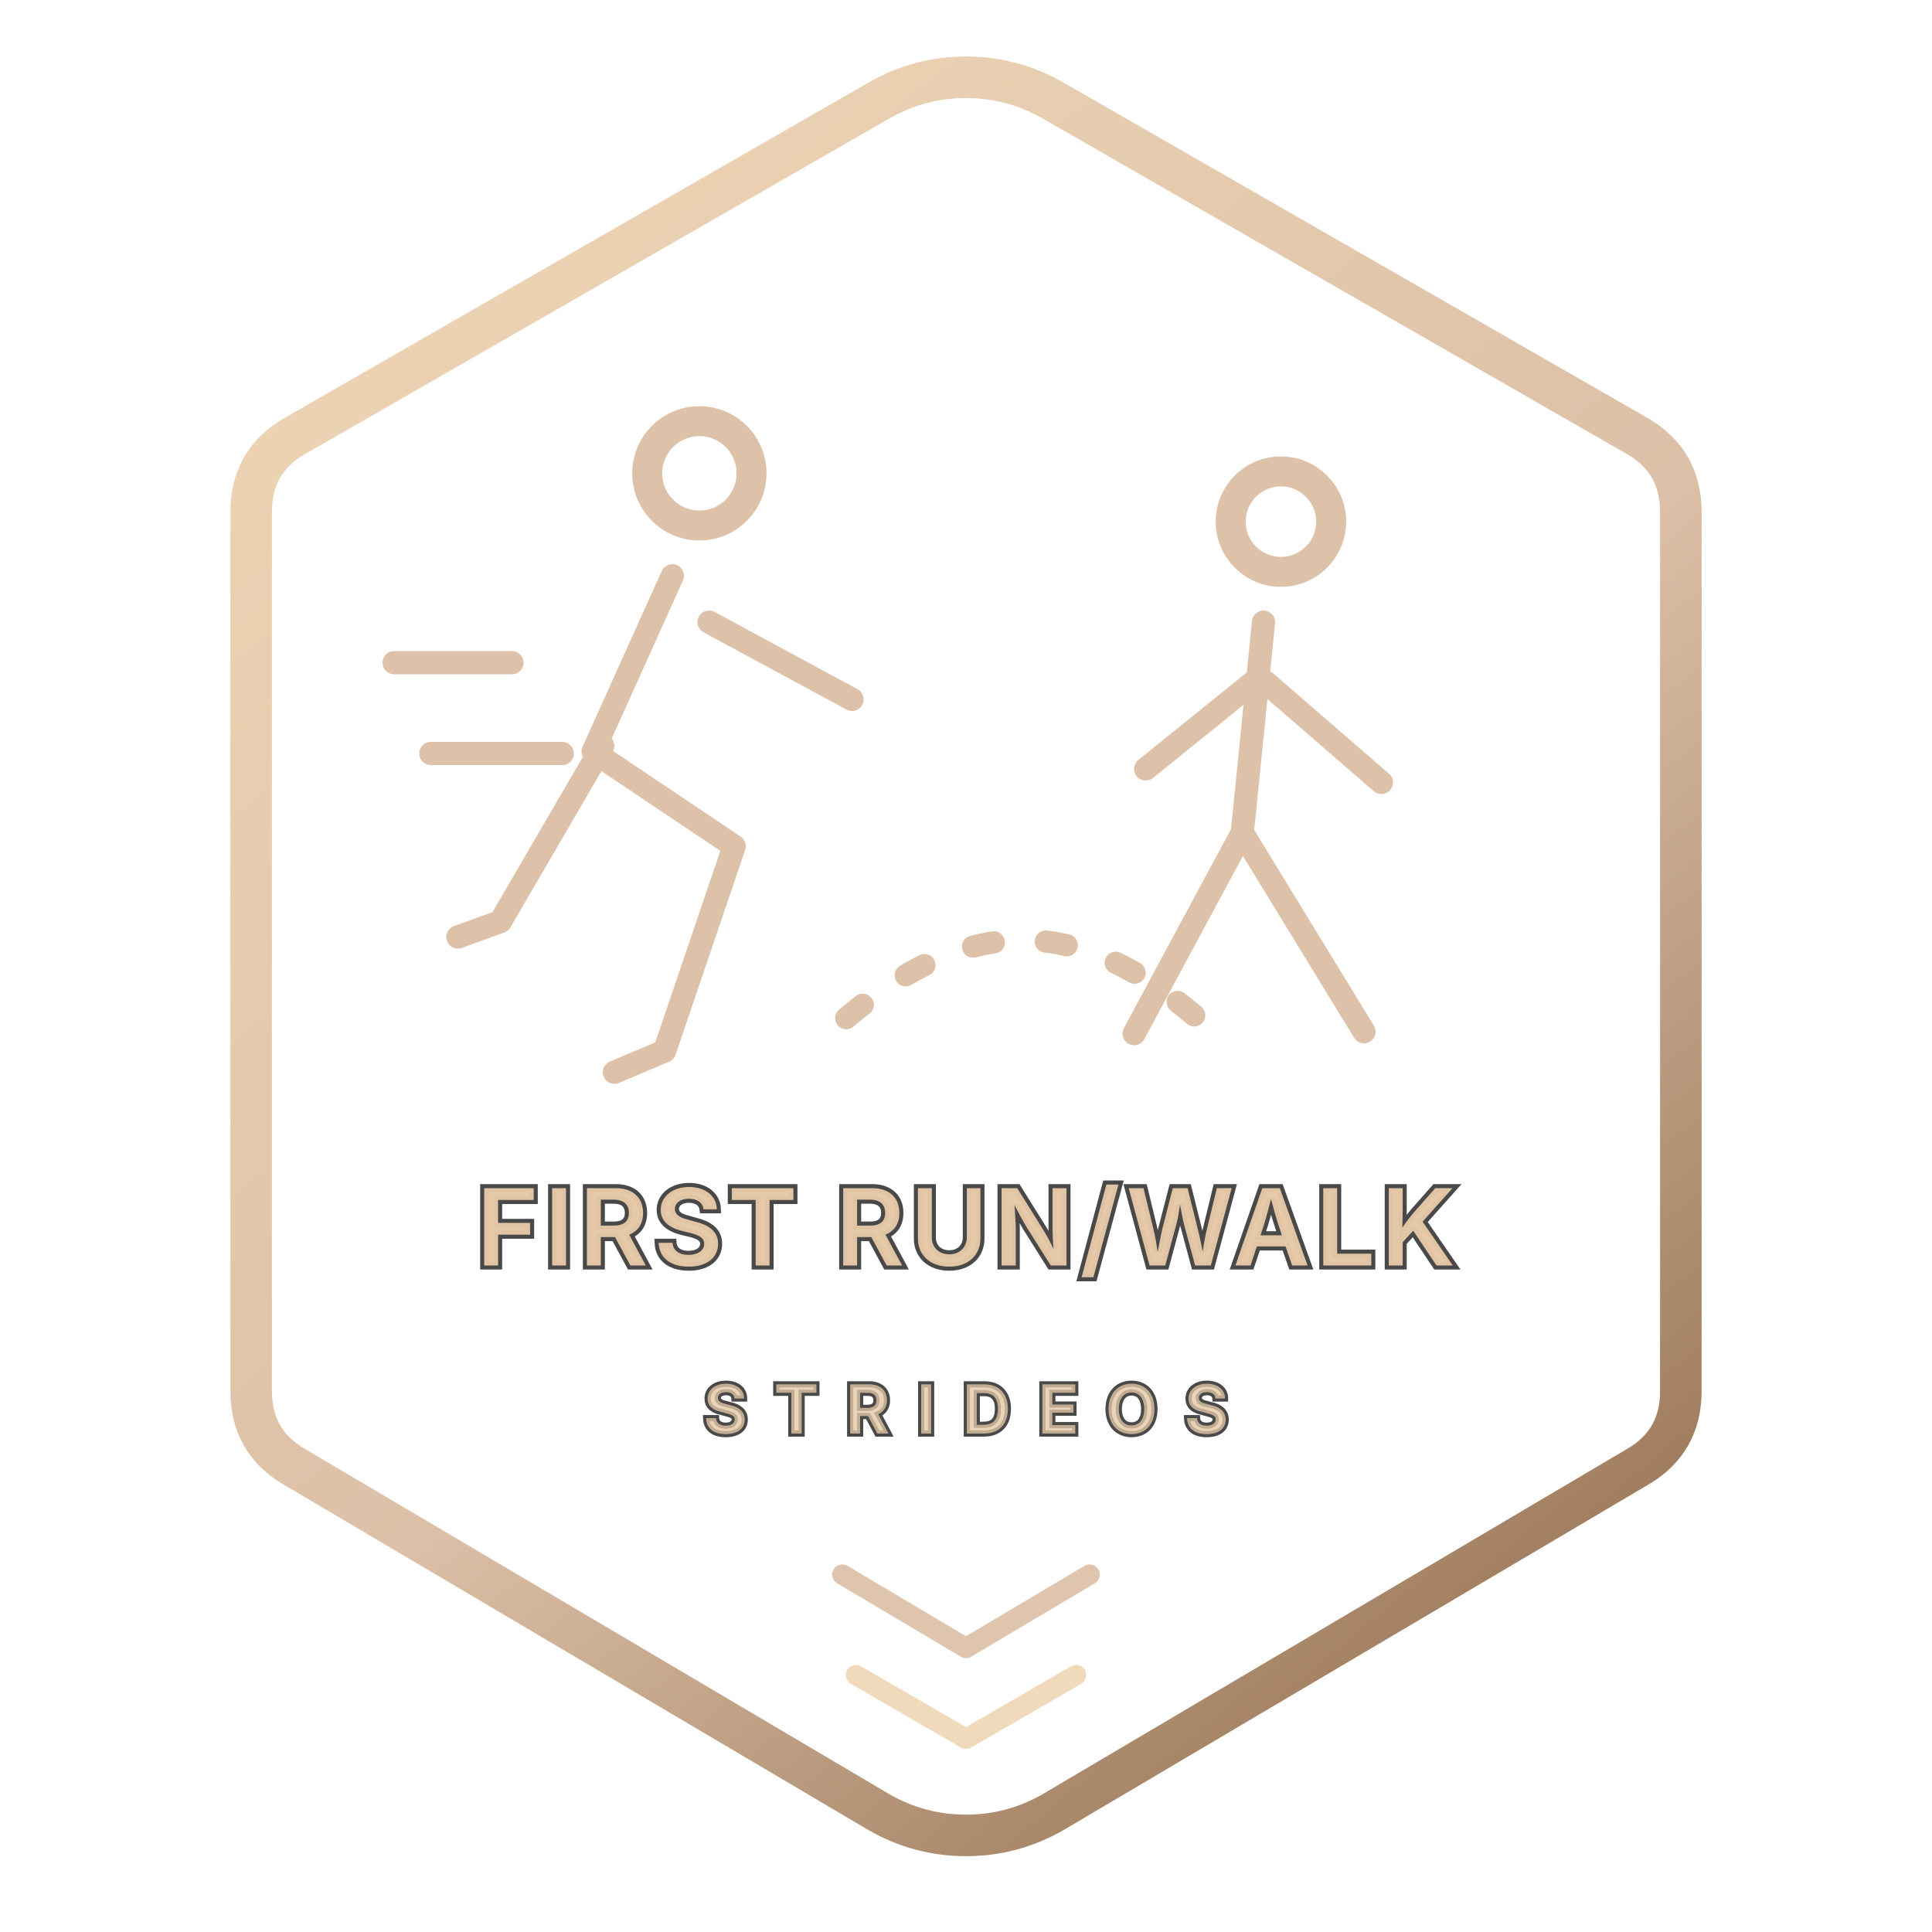
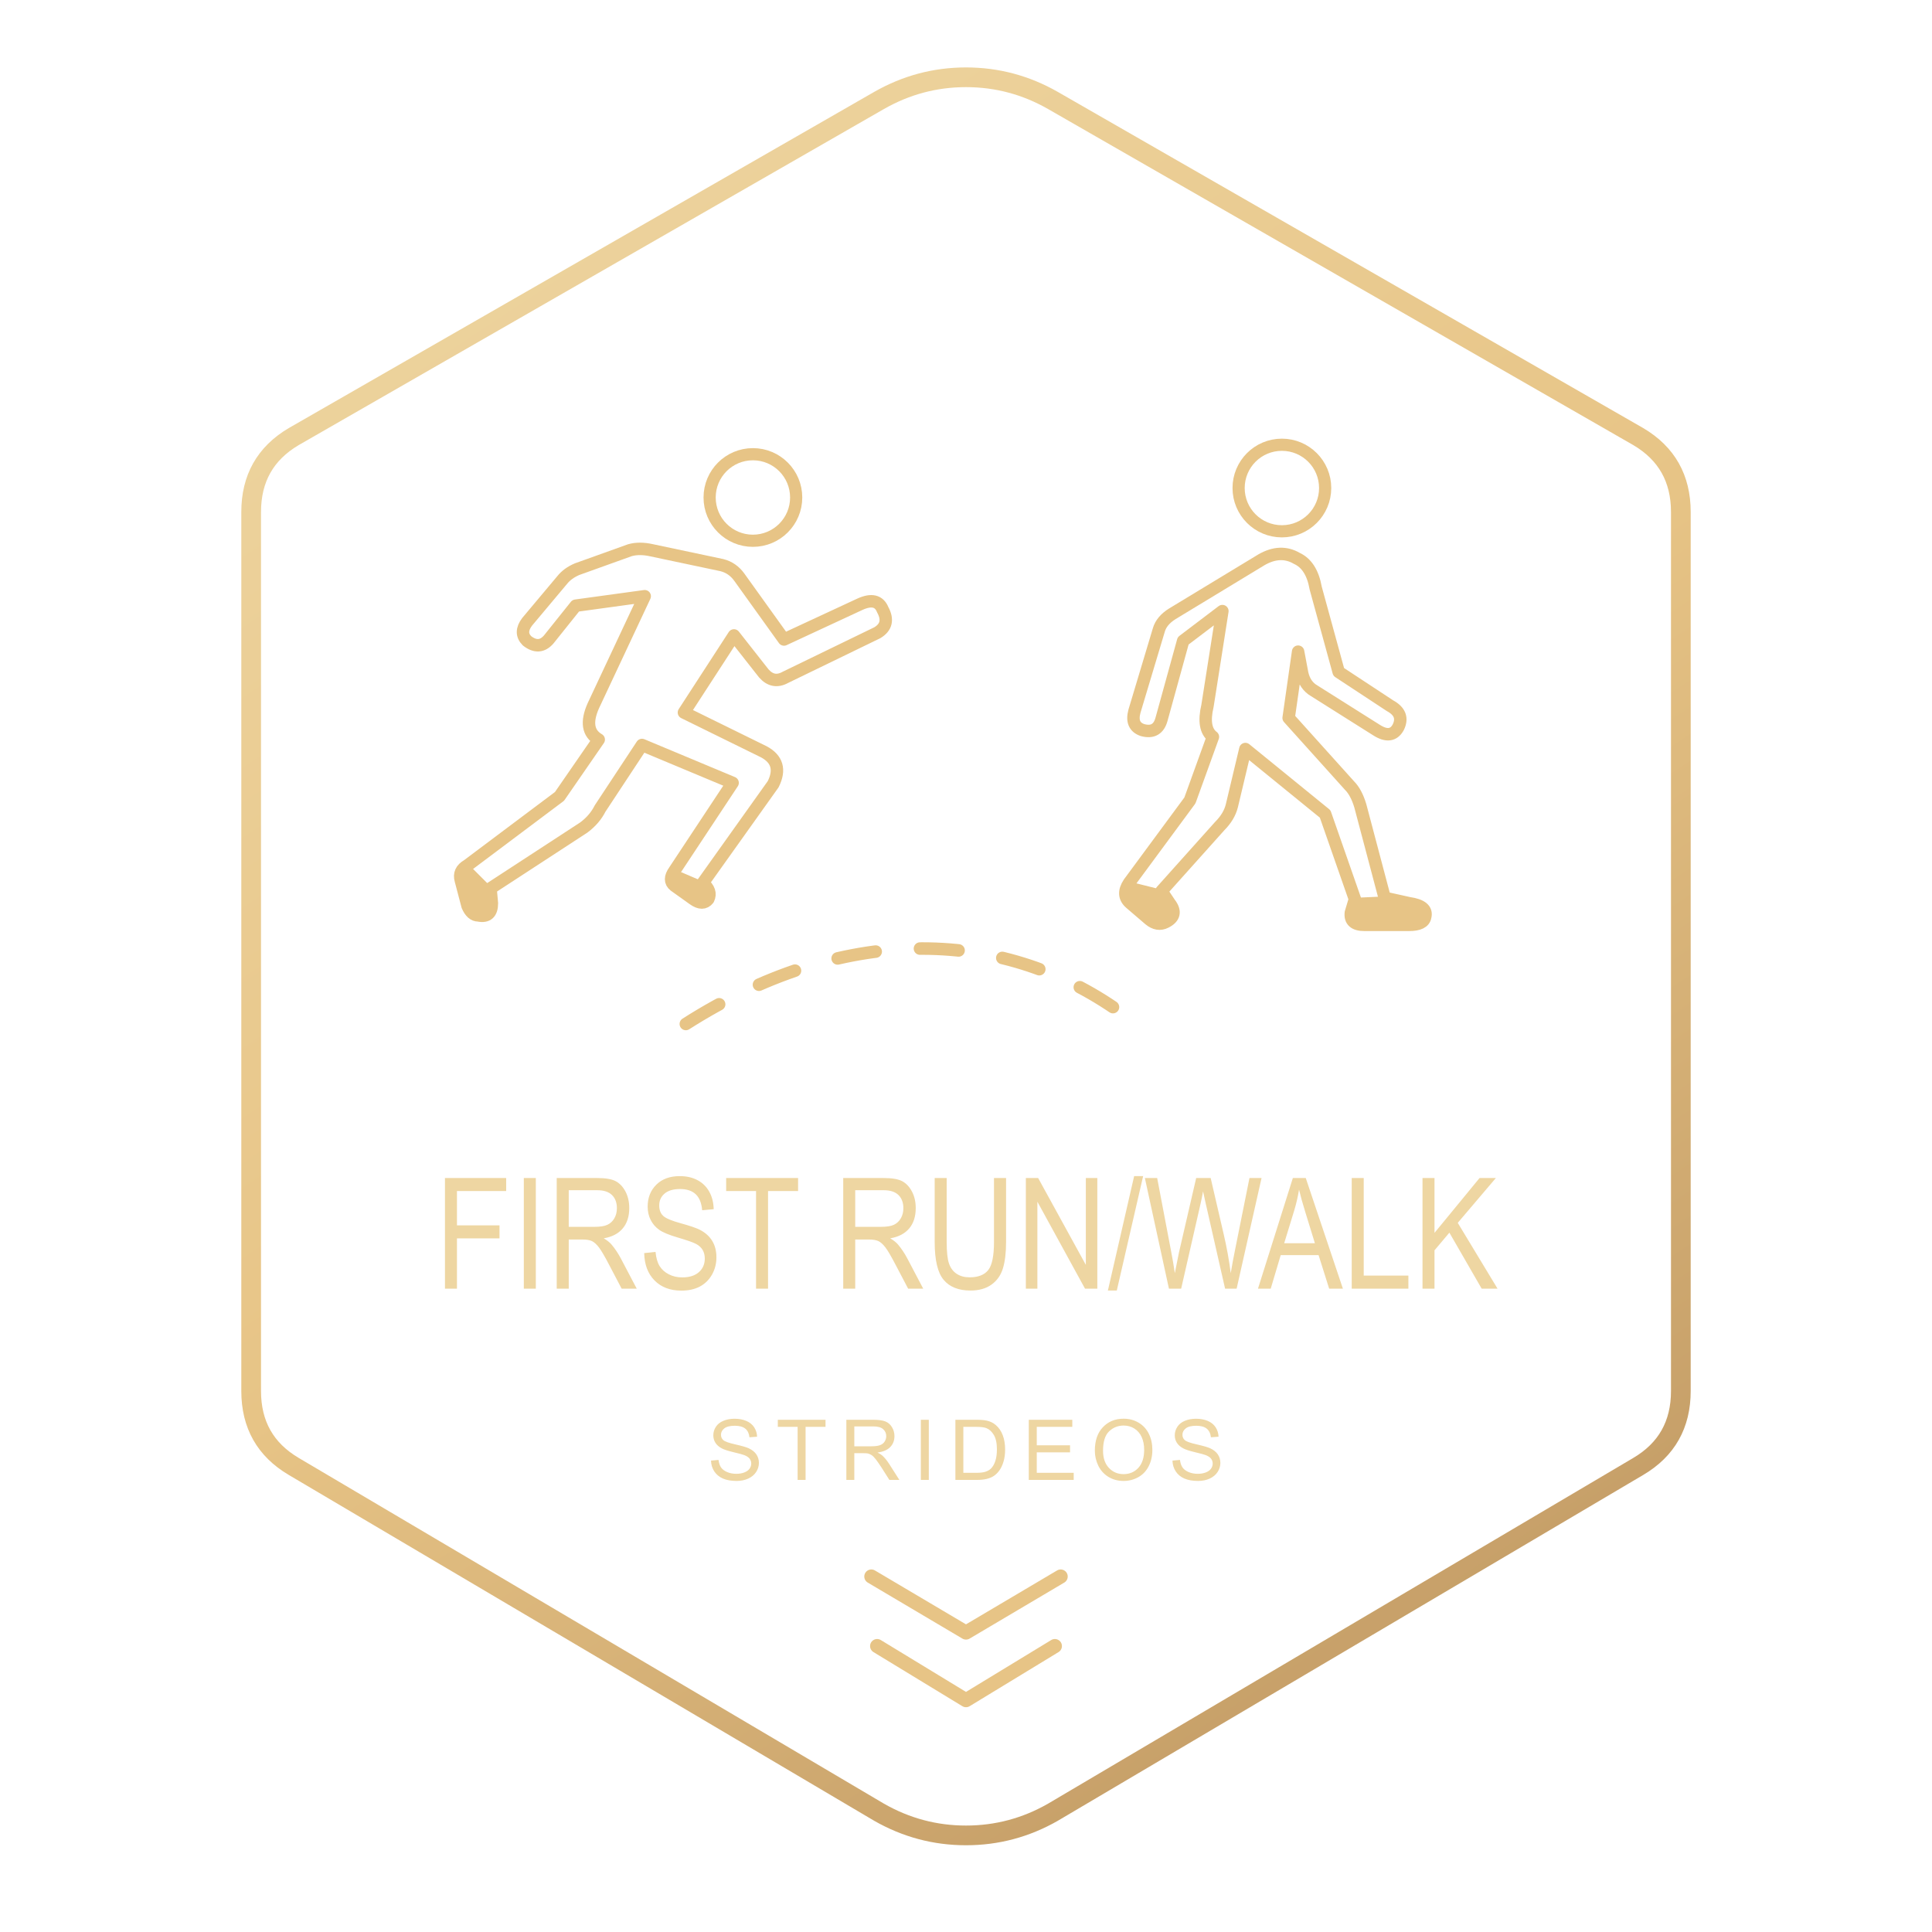
<svg xmlns="http://www.w3.org/2000/svg" width="100" height="100" viewBox="0 0 100 100" fill="none" role="img" aria-label="First Run/Walk achievement. Unlocked.">
  <defs>
-     <linearGradient id="firsts-first-run-walk-transparent-edge" x1="14" y1="7" x2="86" y2="93" gradientUnits="userSpaceOnUse">
-       <stop offset="0" stop-color="#F0D7B6" />
-       <stop offset="0.54" stop-color="#DCC0A7" />
-       <stop offset="1" stop-color="#8D6847" />
+     <linearGradient id="firsts-first-run-walk-transparent-edge" x1="20" y1="4" x2="80" y2="95" gradientUnits="userSpaceOnUse">
+       <stop stop-color="#EED6A2" />
+       <stop offset=".5" stop-color="#E7C486" />
+       <stop offset="1" stop-color="#BD9560" />
    </linearGradient>
-     <radialGradient id="firsts-first-run-walk-transparent-glow" cx="0" cy="0" r="1" gradientUnits="userSpaceOnUse" gradientTransform="translate(50 42) rotate(90) scale(35 34)">
-       <stop offset="0" stop-color="#C79C70" stop-opacity="0.22" />
-       <stop offset="0.64" stop-color="#C79C70" stop-opacity="0.03" />
-       <stop offset="1" stop-color="#C79C70" stop-opacity="0" />
+     <radialGradient id="firsts-first-run-walk-transparent-ambient">
+       <stop stop-color="#E7C486" stop-opacity=".025" />
+       <stop offset="1" stop-color="#E7C486" stop-opacity="0" />
    </radialGradient>
  </defs>
-   <path d="M50 4 Q52.4 4 54.5 5.2 L84.8 22.6 Q87 23.9 87 26.5 L87 72 Q87 74.6 84.8 75.9 L54.5 93.8 Q52.4 95 50 95 Q47.6 95 45.5 93.8 L15.2 75.9 Q13 74.6 13 72 L13 26.5 Q13 23.9 15.2 22.6 L45.5 5.2 Q47.6 4 50 4 Z" fill="none" stroke="#C79C70" stroke-width="4.2" stroke-linejoin="round" stroke-opacity="0" />
-   <path d="M50 4 Q52.4 4 54.5 5.2 L84.8 22.6 Q87 23.9 87 26.5 L87 72 Q87 74.6 84.8 75.9 L54.5 93.8 Q52.4 95 50 95 Q47.6 95 45.5 93.8 L15.2 75.9 Q13 74.6 13 72 L13 26.5 Q13 23.9 15.2 22.6 L45.5 5.2 Q47.6 4 50 4 Z" fill="transparent" fill-opacity="0" stroke="url(#firsts-first-run-walk-transparent-edge)" stroke-width="2.15" stroke-linejoin="round" stroke-opacity="1" />
-   <ellipse cx="50" cy="38" rx="30" ry="26" fill="url(#firsts-first-run-walk-transparent-glow)" opacity="0" />
-   <g>
-     <circle cx="36.2" cy="24.5" r="2.7" fill="none" stroke="#DCC0A7" stroke-width="1.55" stroke-linecap="round" stroke-linejoin="round" stroke-opacity="0.98" />
-     <path d="M34.8 29.8 L30.7 38.9 L38 43.8 M31.2 38.6 L25.9 47.7 L23.7 48.5 M38 43.8 L34.4 54.4 L31.8 55.5 M36.7 32.2 L44.1 36.2 M26.5 34.3 H20.4 M29.1 39 H22.3" fill="none" stroke="#DCC0A7" stroke-width="1.2" stroke-linecap="round" stroke-linejoin="round" stroke-opacity="0.98" />
-     <path d="M43.8 52.7 C50.3 47.2 55.9 47.4 62.1 52.8" fill="none" stroke="#DCC0A7" stroke-width="1.15" stroke-linecap="round" stroke-linejoin="round" stroke-opacity="0.98" stroke-dasharray="1.1 2.7" />
-     <circle cx="66.3" cy="27" r="2.6" fill="none" stroke="#DCC0A7" stroke-width="1.55" stroke-linecap="round" stroke-linejoin="round" stroke-opacity="0.98" />
-     <path d="M65.4 32.2 L64.3 43.1 M64.3 43.1 L58.7 53.5 M64.3 43.1 L70.6 53.4 M65 35.2 L59.3 39.8 M65.5 35.3 L71.5 40.5" fill="none" stroke="#DCC0A7" stroke-width="1.2" stroke-linecap="round" stroke-linejoin="round" stroke-opacity="0.98" />
+   <path d="M50 4 Q52.4 4 54.5 5.2 L84.8 22.6 Q87 23.9 87 26.5 L87 72 Q87 74.6 84.8 75.9 L54.5 93.8 Q52.4 95 50 95 Q47.6 95 45.5 93.8 L15.2 75.9 Q13 74.6 13 72 L13 26.5 Q13 23.9 15.2 22.6 L45.5 5.2 Q47.6 4 50 4 Z" fill="transparent" fill-opacity="0" stroke="url(#firsts-first-run-walk-transparent-edge)" stroke-width="1.02" stroke-linejoin="round" />
+   <g data-glyph="run-walk-transition">
+     <g transform="translate(-1 10) scale(.7)">
+       <g data-glyph="outlined-runner" stroke="#E7C486" stroke-linecap="round" stroke-linejoin="round">
+         <circle cx="57.1" cy="22.5" r="3.2" stroke-width=".9" />
+         <path data-body="continuous-silhouette" d="M48 26.4 Q48.7 26.2 49.6 26.4 L54.8 27.5 Q55.6 27.7 56.1 28.4 L59.4 33 L65 30.4 Q66.3 29.8 66.7 30.8 Q67.3 31.9 66.3 32.5 L59.5 35.8 Q58.6 36.3 57.9 35.5 L55.7 32.7 L52 38.4 L57.9 41.3 Q59.4 42.1 58.6 43.7 L53.4 51 Q54.1 51.6 53.8 52.2 Q53.4 52.7 52.7 52.2 L51.3 51.2 Q50.8 50.8 51.3 50.1 L55.6 43.6 L48.9 40.8 L45.8 45.5 Q45.4 46.3 44.6 46.9 L37.7 51.4 L37.8 52.5 Q37.8 53.6 36.8 53.4 Q36.3 53.4 36 52.7 L35.5 50.8 Q35.3 50.1 36 49.7 L42.8 44.6 L45.7 40.4 Q44.5 39.7 45.3 37.9 L49.1 29.8 L44 30.5 L42 33 Q41.3 33.8 40.4 33.1 Q39.8 32.5 40.4 31.7 L43 28.6 Q43.4 28.1 44.1 27.8 Z" stroke-width=".92" />
+         <path data-shoe="rear" d="M36 49.7 L37.7 51.4 L37.8 52.5 Q37.8 53.6 36.8 53.4 Q36.3 53.4 36 52.7 L35.5 50.8 Q35.3 50.1 36 49.7 Z" fill="#E7C486" stroke-width=".2" />
+         <path data-shoe="front" d="M51.3 50.1 L53.4 51 Q54.1 51.6 53.8 52.2 Q53.4 52.7 52.7 52.2 L51.3 51.2 Q50.8 50.8 51.3 50.1 Z" fill="#E7C486" stroke-width=".2" />
+       </g>
+     </g>
+     <g transform="translate(31 10) scale(.7)">
+       <g data-glyph="outlined-walker" stroke="#E7C486" stroke-linecap="round" stroke-linejoin="round">
+         <circle cx="50.5" cy="21.8" r="3.2" stroke-width=".9" />
+         <path data-body="continuous-silhouette" d="M49 27.1 Q50.4 26.3 51.6 27 Q52.7 27.5 53 29.2 L54.7 35.4 L58.5 37.9 Q59.6 38.5 59.1 39.5 Q58.6 40.4 57.5 39.7 L52.9 36.8 Q52.2 36.4 52 35.5 L51.7 33.9 L51 38.8 L55.5 43.8 Q56 44.3 56.3 45.3 L58.1 52.1 L59.9 52.5 Q61.3 52.7 61.1 53.5 Q61 54.1 59.9 54.1 L56.6 54.1 Q55.5 54.1 55.6 53.2 L55.9 52.2 L53.7 45.9 L47.8 41.1 L46.8 45.3 Q46.6 46.1 45.9 46.8 L41.6 51.6 L42.2 52.5 Q42.9 53.4 41.9 53.9 Q41.3 54.2 40.7 53.7 L39.3 52.5 Q38.6 51.9 39.2 51 L43.7 44.9 L45.4 40.2 Q44.6 39.6 45 37.9 L46.1 30.9 L43.2 33.1 L41.6 38.9 Q41.3 40 40.2 39.7 Q39.3 39.4 39.6 38.3 L41.4 32.3 Q41.6 31.6 42.4 31.1 Z" stroke-width=".92" />
+         <path data-shoe="rear" d="M41.6 51.6 L42.2 52.5 Q42.9 53.4 41.9 53.9 Q41.3 54.2 40.7 53.7 L39.3 52.5 Q38.6 51.9 39.2 51 Z" fill="#E7C486" stroke-width=".2" />
+         <path data-shoe="front" d="M58.1 52.1 L59.9 52.5 Q61.3 52.7 61.1 53.5 Q61 54.1 59.9 54.1 L56.6 54.1 Q55.5 54.1 55.6 53.2 L55.9 52.2 Z" fill="#E7C486" stroke-width=".2" />
+       </g>
+     </g>
+     <path d="M35.5 53 C43.5 47.9 51.7 47.9 58 52.4" stroke="#E7C486" stroke-linecap="round" stroke-linejoin="round" stroke-width=".65" stroke-dasharray="2 2.3" />
  </g>
-   <text x="50" y="65.5" text-anchor="middle" font-family="'Avenir Next', Inter, Arial, sans-serif" font-size="5.5" font-weight="600" letter-spacing="0.28" stroke="#030405" stroke-width="0.42" stroke-opacity="0.72" fill="none">FIRST RUN/WALK</text>
-   <text x="50" y="65.5" text-anchor="middle" font-family="'Avenir Next', Inter, Arial, sans-serif" font-size="5.5" font-weight="600" letter-spacing="0.28" fill="#E4C8A6" fill-opacity="0.97">FIRST RUN/WALK</text>
-   <text x="50" y="74.2" text-anchor="middle" font-family="'Avenir Next', Inter, Arial, sans-serif" font-size="3.5" font-weight="700" letter-spacing="1.38" stroke="#030405" stroke-width="0.32" stroke-opacity="0.72" fill="none">STRIDEOS</text>
-   <text x="50" y="74.2" text-anchor="middle" font-family="'Avenir Next', Inter, Arial, sans-serif" font-size="3.5" font-weight="700" letter-spacing="1.38" fill="#E4C8A6" fill-opacity="0.78">STRIDEOS</text>
-   <path d="M43.6 81.5 L50 85.3 L56.4 81.5" fill="none" stroke="#DCC0A7" stroke-width="1.05" stroke-linecap="round" stroke-linejoin="round" stroke-opacity="0.92" />
-   <path d="M44.3 86.7 L50 90 L55.7 86.7" fill="none" stroke="#F0D7B6" stroke-width="1.05" stroke-linecap="round" stroke-linejoin="round" stroke-opacity="0.92" />
+   <g data-title="First Run/Walk">
+     <path data-text="FIRST RUN/WALK" fill="#EED6A2" stroke="none" d="M23.031 66.7L23.031 60.974L26.199 60.974L26.199 61.649L23.652 61.649L23.652 63.423L25.855 63.423L25.855 64.099L23.652 64.099L23.652 66.7ZM27.113 66.7L27.113 60.974L27.734 60.974L27.734 66.7ZM28.816 66.7L28.816 60.974L30.898 60.974C31.333 60.974 31.654 61.027 31.861 61.134C32.068 61.241 32.238 61.418 32.371 61.667C32.504 61.916 32.57 62.204 32.57 62.532C32.57 62.965 32.458 63.315 32.232 63.583C32.007 63.852 31.68 64.022 31.25 64.095C31.424 64.199 31.557 64.305 31.648 64.411C31.833 64.63 31.996 64.874 32.137 65.142L32.957 66.7L32.176 66.7L31.551 65.509C31.309 65.043 31.125 64.729 31.002 64.567C30.878 64.406 30.758 64.297 30.643 64.241C30.526 64.186 30.364 64.157 30.156 64.157L29.438 64.157L29.438 66.7ZM29.438 63.501L30.773 63.501C31.065 63.501 31.286 63.466 31.438 63.396C31.588 63.325 31.708 63.215 31.797 63.063C31.885 62.913 31.93 62.737 31.93 62.536C31.93 62.247 31.845 62.02 31.676 61.854C31.506 61.689 31.255 61.606 30.922 61.606L29.438 61.606ZM33.344 64.86L33.93 64.798C33.961 65.113 34.032 65.358 34.143 65.534C34.253 65.71 34.411 65.852 34.617 65.958C34.823 66.065 35.055 66.118 35.312 66.118C35.682 66.118 35.969 66.028 36.174 65.847C36.378 65.666 36.48 65.431 36.48 65.142C36.48 64.973 36.443 64.825 36.369 64.698C36.295 64.572 36.183 64.469 36.033 64.388C35.883 64.307 35.56 64.194 35.062 64.048C34.62 63.918 34.305 63.786 34.117 63.653C33.93 63.521 33.784 63.352 33.68 63.147C33.575 62.943 33.523 62.712 33.523 62.454C33.523 61.991 33.673 61.612 33.973 61.317C34.272 61.023 34.676 60.876 35.184 60.876C35.532 60.876 35.838 60.945 36.1 61.083C36.361 61.221 36.564 61.419 36.709 61.677C36.854 61.935 36.931 62.238 36.941 62.587L36.344 62.642C36.312 62.27 36.201 61.993 36.01 61.813C35.818 61.634 35.549 61.544 35.203 61.544C34.852 61.544 34.583 61.623 34.398 61.78C34.213 61.938 34.121 62.142 34.121 62.392C34.121 62.624 34.188 62.803 34.324 62.931C34.459 63.059 34.764 63.188 35.238 63.317C35.702 63.445 36.027 63.556 36.215 63.649C36.501 63.795 36.717 63.987 36.863 64.226C37.009 64.464 37.082 64.749 37.082 65.079C37.082 65.407 37.005 65.706 36.852 65.976C36.698 66.245 36.489 66.45 36.225 66.591C35.96 66.731 35.642 66.802 35.27 66.802C34.688 66.802 34.226 66.627 33.881 66.278C33.536 65.93 33.356 65.457 33.344 64.86ZM39.133 66.7L39.133 61.649L37.586 61.649L37.586 60.974L41.309 60.974L41.309 61.649L39.754 61.649L39.754 66.7ZM43.645 66.7L43.645 60.974L45.727 60.974C46.161 60.974 46.482 61.027 46.689 61.134C46.896 61.241 47.066 61.418 47.199 61.667C47.332 61.916 47.398 62.204 47.398 62.532C47.398 62.965 47.286 63.315 47.061 63.583C46.835 63.852 46.508 64.022 46.078 64.095C46.252 64.199 46.385 64.305 46.477 64.411C46.661 64.63 46.824 64.874 46.965 65.142L47.785 66.7L47.004 66.7L46.379 65.509C46.137 65.043 45.954 64.729 45.83 64.567C45.706 64.406 45.586 64.297 45.471 64.241C45.354 64.186 45.192 64.157 44.984 64.157L44.266 64.157L44.266 66.7ZM44.266 63.501L45.602 63.501C45.893 63.501 46.114 63.466 46.266 63.396C46.417 63.325 46.536 63.215 46.625 63.063C46.713 62.913 46.758 62.737 46.758 62.536C46.758 62.247 46.673 62.02 46.504 61.854C46.334 61.689 46.083 61.606 45.75 61.606L44.266 61.606ZM51.449 60.974L52.074 60.974L52.074 64.282C52.074 64.837 52.02 65.292 51.912 65.647C51.804 66.003 51.607 66.284 51.322 66.489C51.037 66.695 50.674 66.798 50.234 66.798C49.614 66.798 49.15 66.613 48.842 66.243C48.533 65.874 48.379 65.22 48.379 64.282L48.379 60.974L49 60.974L49 64.278C49 64.797 49.04 65.172 49.121 65.403C49.202 65.635 49.334 65.812 49.518 65.933C49.701 66.054 49.924 66.114 50.188 66.114C50.63 66.114 50.951 65.989 51.15 65.739C51.35 65.489 51.449 65.002 51.449 64.278ZM53.098 66.7L53.098 60.974L53.734 60.974L56.203 65.47L56.203 60.974L56.797 60.974L56.797 66.7L56.16 66.7L53.695 62.2L53.695 66.7ZM57.344 66.798L58.703 60.876L59.168 60.876L57.805 66.798ZM60.504 66.7L59.258 60.974L59.895 60.974L60.609 64.728C60.685 65.113 60.751 65.504 60.809 65.899L61.02 64.841L61.914 60.974L62.664 60.974L63.336 63.872C63.5 64.578 63.622 65.254 63.703 65.899C63.763 65.527 63.84 65.112 63.934 64.653L64.672 60.974L65.297 60.974L64.008 66.7L63.41 66.7L62.418 62.337L62.27 61.665C62.225 61.915 62.18 62.139 62.133 62.337L61.137 66.7ZM65.113 66.7L66.918 60.974L67.586 60.974L69.508 66.7L68.797 66.7L68.25 64.966L66.289 64.966L65.773 66.7ZM66.469 64.349L68.059 64.349L67.57 62.763C67.419 62.276 67.309 61.88 67.238 61.575C67.178 61.942 67.094 62.307 66.984 62.669ZM69.965 66.7L69.965 60.974L70.586 60.974L70.586 66.024L72.898 66.024L72.898 66.7ZM73.629 66.7L73.629 60.974L74.25 60.974L74.25 63.813L76.582 60.974L77.426 60.974L75.453 63.294L77.512 66.7L76.691 66.7L75.02 63.802L74.25 64.716L74.25 66.7ZM22.48 59.216" />
+   </g>
+   <g data-wordmark="STRIDEOS">
+     <path data-text="STRIDEOS" fill="#EED6A2" stroke="none" d="M36.802 75.6L37.191 75.565C37.209 75.721 37.251 75.85 37.318 75.95C37.385 76.049 37.49 76.129 37.632 76.192C37.774 76.253 37.934 76.284 38.111 76.284C38.268 76.284 38.407 76.26 38.527 76.213C38.646 76.167 38.736 76.103 38.794 76.022C38.854 75.94 38.884 75.851 38.884 75.754C38.884 75.657 38.855 75.572 38.798 75.499C38.742 75.426 38.649 75.365 38.519 75.315C38.436 75.283 38.25 75.232 37.964 75.165C37.678 75.096 37.477 75.031 37.363 74.969C37.214 74.891 37.104 74.795 37.031 74.68C36.958 74.564 36.921 74.435 36.921 74.292C36.921 74.134 36.965 73.987 37.054 73.85C37.144 73.713 37.274 73.61 37.445 73.54C37.617 73.469 37.807 73.434 38.017 73.434C38.248 73.434 38.451 73.471 38.626 73.545C38.803 73.62 38.939 73.729 39.035 73.874C39.129 74.018 39.18 74.182 39.187 74.364L38.792 74.393C38.771 74.197 38.7 74.048 38.578 73.948C38.455 73.848 38.274 73.797 38.035 73.797C37.785 73.797 37.602 73.843 37.488 73.934C37.375 74.025 37.318 74.135 37.318 74.264C37.318 74.376 37.358 74.468 37.439 74.54C37.518 74.613 37.725 74.687 38.06 74.762C38.395 74.838 38.625 74.904 38.75 74.961C38.93 75.045 39.064 75.151 39.15 75.28C39.237 75.408 39.281 75.555 39.281 75.721C39.281 75.887 39.233 76.043 39.138 76.19C39.043 76.336 38.906 76.45 38.728 76.532C38.551 76.612 38.352 76.653 38.13 76.653C37.848 76.653 37.611 76.612 37.421 76.53C37.231 76.448 37.082 76.325 36.972 76.161C36.864 75.996 36.807 75.809 36.802 75.6ZM41.285 76.6L41.285 73.854L40.26 73.854L40.26 73.487L42.729 73.487L42.729 73.854L41.697 73.854L41.697 76.6ZM43.807 76.6L43.807 73.487L45.188 73.487C45.465 73.487 45.676 73.515 45.821 73.571C45.965 73.627 46.081 73.726 46.167 73.868C46.253 74.008 46.297 74.165 46.297 74.336C46.297 74.557 46.226 74.743 46.083 74.895C45.939 75.046 45.718 75.143 45.418 75.184C45.528 75.236 45.611 75.288 45.668 75.338C45.788 75.449 45.902 75.587 46.01 75.752L46.551 76.6L46.034 76.6L45.622 75.952C45.5 75.766 45.401 75.623 45.323 75.524C45.246 75.425 45.176 75.356 45.114 75.317C45.052 75.277 44.99 75.249 44.926 75.233C44.879 75.223 44.803 75.217 44.698 75.217L44.219 75.217L44.219 76.6ZM44.219 74.86L45.104 74.86C45.292 74.86 45.44 74.841 45.545 74.803C45.652 74.764 45.733 74.702 45.788 74.616C45.843 74.53 45.872 74.437 45.872 74.336C45.872 74.189 45.818 74.068 45.711 73.973C45.604 73.878 45.436 73.831 45.206 73.831L44.219 73.831ZM47.663 76.6L47.663 73.487L48.075 73.487L48.075 76.6ZM49.451 76.6L49.451 73.487L50.523 73.487C50.766 73.487 50.95 73.502 51.078 73.532C51.256 73.572 51.409 73.646 51.535 73.754C51.699 73.893 51.821 74.07 51.902 74.286C51.984 74.502 52.025 74.749 52.025 75.026C52.025 75.263 51.997 75.473 51.941 75.655C51.887 75.837 51.815 75.988 51.729 76.108C51.643 76.228 51.548 76.322 51.445 76.391C51.344 76.46 51.22 76.512 51.074 76.547C50.93 76.583 50.763 76.6 50.574 76.6ZM49.863 76.233L50.527 76.233C50.733 76.233 50.894 76.214 51.01 76.176C51.127 76.137 51.221 76.083 51.291 76.014C51.389 75.917 51.464 75.785 51.518 75.62C51.572 75.455 51.6 75.254 51.6 75.02C51.6 74.695 51.546 74.445 51.439 74.27C51.333 74.094 51.203 73.977 51.051 73.918C50.94 73.875 50.762 73.854 50.518 73.854L49.863 73.854ZM53.25 76.6L53.25 73.487L55.502 73.487L55.502 73.854L53.663 73.854L53.663 74.807L55.385 74.807L55.385 75.172L53.663 75.172L53.663 76.233L55.575 76.233L55.575 76.6ZM56.669 75.084C56.669 74.568 56.808 74.164 57.085 73.872C57.362 73.579 57.72 73.432 58.159 73.432C58.447 73.432 58.706 73.501 58.937 73.639C59.167 73.776 59.343 73.967 59.464 74.213C59.585 74.458 59.646 74.736 59.646 75.047C59.646 75.364 59.582 75.646 59.454 75.895C59.326 76.144 59.146 76.333 58.913 76.461C58.68 76.589 58.428 76.653 58.157 76.653C57.864 76.653 57.602 76.583 57.37 76.442C57.14 76.3 56.965 76.107 56.847 75.862C56.728 75.616 56.669 75.357 56.669 75.084ZM57.093 75.09C57.093 75.465 57.193 75.761 57.396 75.977C57.597 76.193 57.851 76.301 58.155 76.301C58.465 76.301 58.72 76.193 58.921 75.975C59.121 75.756 59.222 75.447 59.222 75.045C59.222 74.792 59.179 74.57 59.093 74.381C59.007 74.193 58.881 74.046 58.716 73.942C58.552 73.838 58.367 73.786 58.161 73.786C57.869 73.786 57.618 73.886 57.407 74.086C57.197 74.287 57.093 74.622 57.093 75.09ZM60.687 75.6L61.076 75.565C61.094 75.721 61.136 75.85 61.203 75.95C61.27 76.049 61.375 76.129 61.517 76.192C61.659 76.253 61.818 76.284 61.996 76.284C62.153 76.284 62.292 76.26 62.412 76.213C62.531 76.167 62.621 76.103 62.679 76.022C62.739 75.94 62.769 75.851 62.769 75.754C62.769 75.657 62.74 75.572 62.683 75.499C62.627 75.426 62.534 75.365 62.404 75.315C62.32 75.283 62.135 75.232 61.849 75.165C61.562 75.096 61.362 75.031 61.248 74.969C61.099 74.891 60.988 74.795 60.916 74.68C60.842 74.564 60.806 74.435 60.806 74.292C60.806 74.134 60.85 73.987 60.939 73.85C61.029 73.713 61.159 73.61 61.33 73.54C61.501 73.469 61.692 73.434 61.902 73.434C62.132 73.434 62.335 73.471 62.511 73.545C62.688 73.62 62.824 73.729 62.919 73.874C63.014 74.018 63.065 74.182 63.072 74.364L62.677 74.393C62.656 74.197 62.584 74.048 62.462 73.948C62.34 73.848 62.159 73.797 61.919 73.797C61.669 73.797 61.487 73.843 61.373 73.934C61.259 74.025 61.203 74.135 61.203 74.264C61.203 74.376 61.243 74.468 61.324 74.54C61.403 74.613 61.61 74.687 61.945 74.762C62.279 74.838 62.509 74.904 62.634 74.961C62.815 75.045 62.949 75.151 63.035 75.28C63.122 75.408 63.166 75.555 63.166 75.721C63.166 75.887 63.118 76.043 63.023 76.19C62.928 76.336 62.791 76.45 62.613 76.532C62.436 76.612 62.236 76.653 62.015 76.653C61.732 76.653 61.496 76.612 61.306 76.53C61.116 76.448 60.966 76.325 60.857 76.161C60.749 75.996 60.692 75.809 60.687 75.6ZM36.607 72.662" />
+   </g>
+   <path data-chevrons="2" d="M45.1 81.6 L50 84.5 L54.9 81.6 M45.4 85.2 L50 88 L54.6 85.2" stroke="#E7C486" stroke-width=".73" stroke-linecap="round" stroke-linejoin="round" />
</svg>
